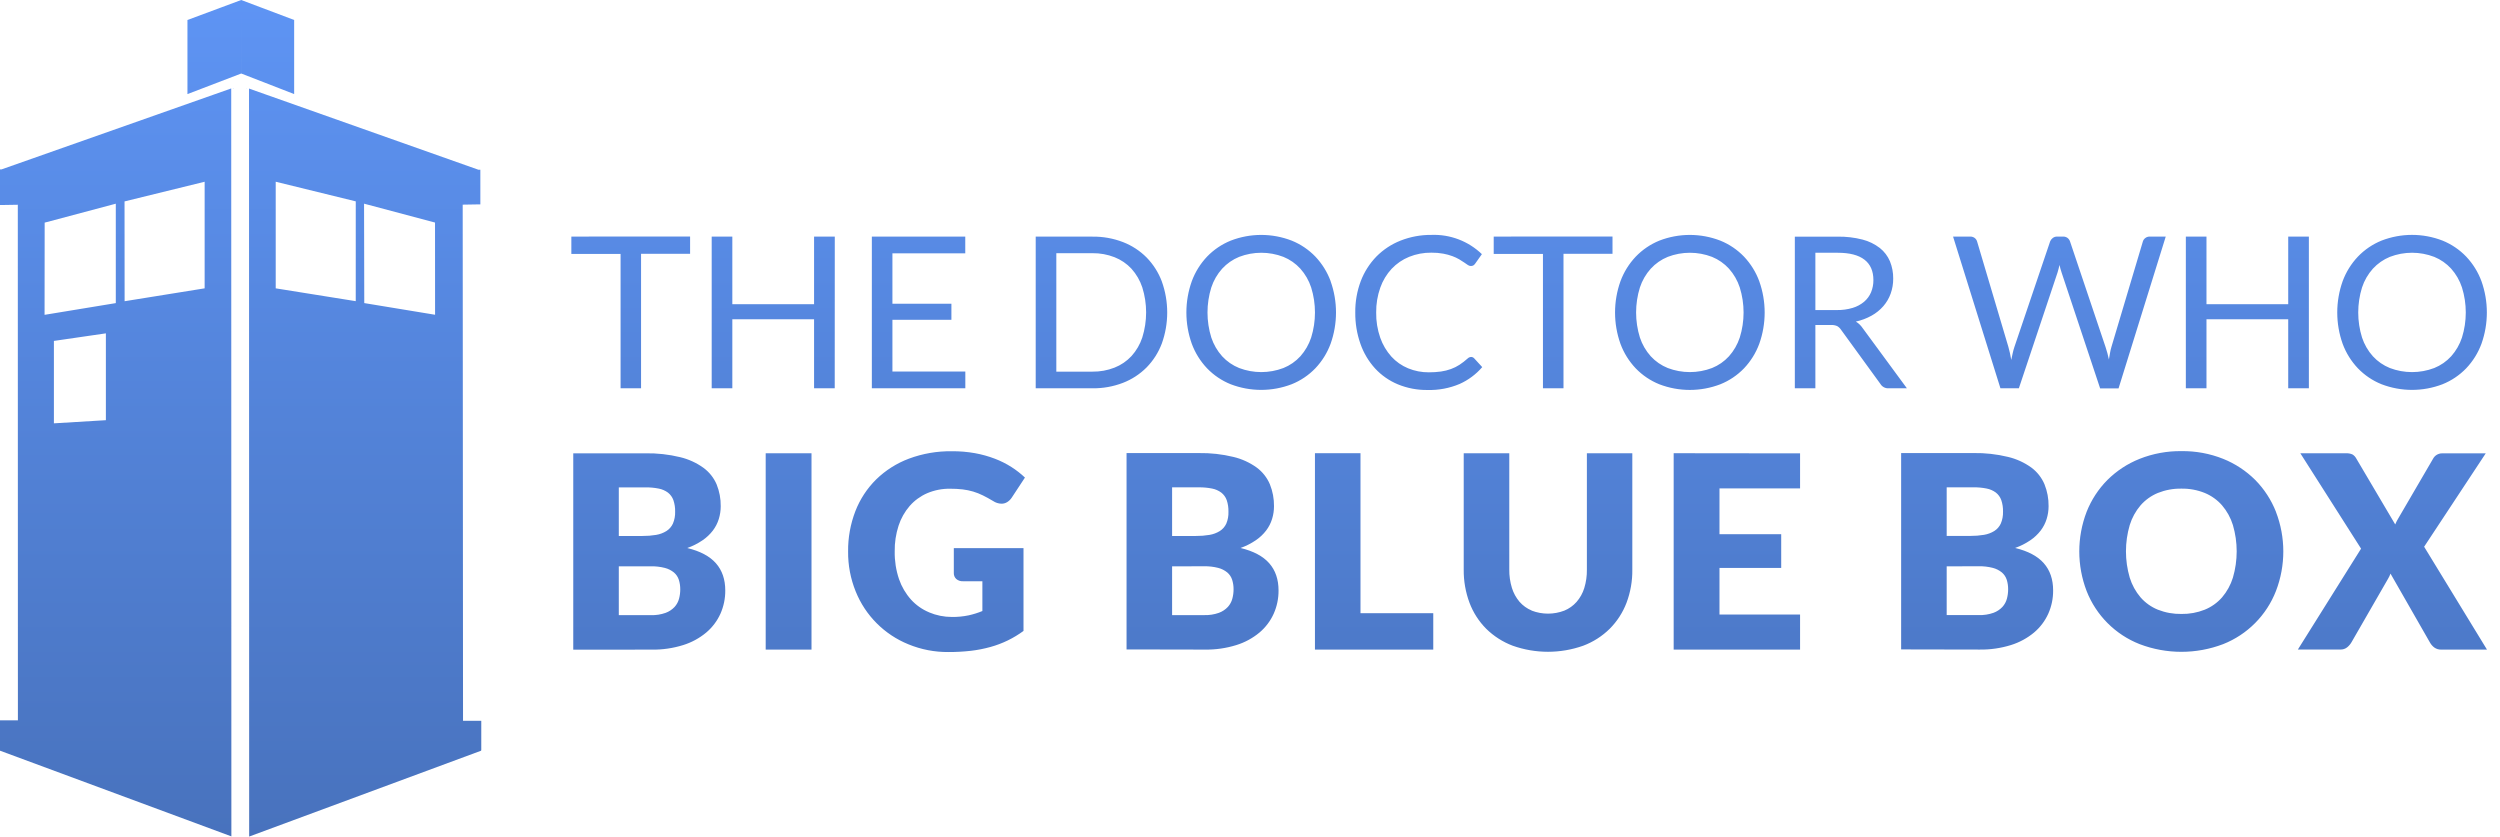
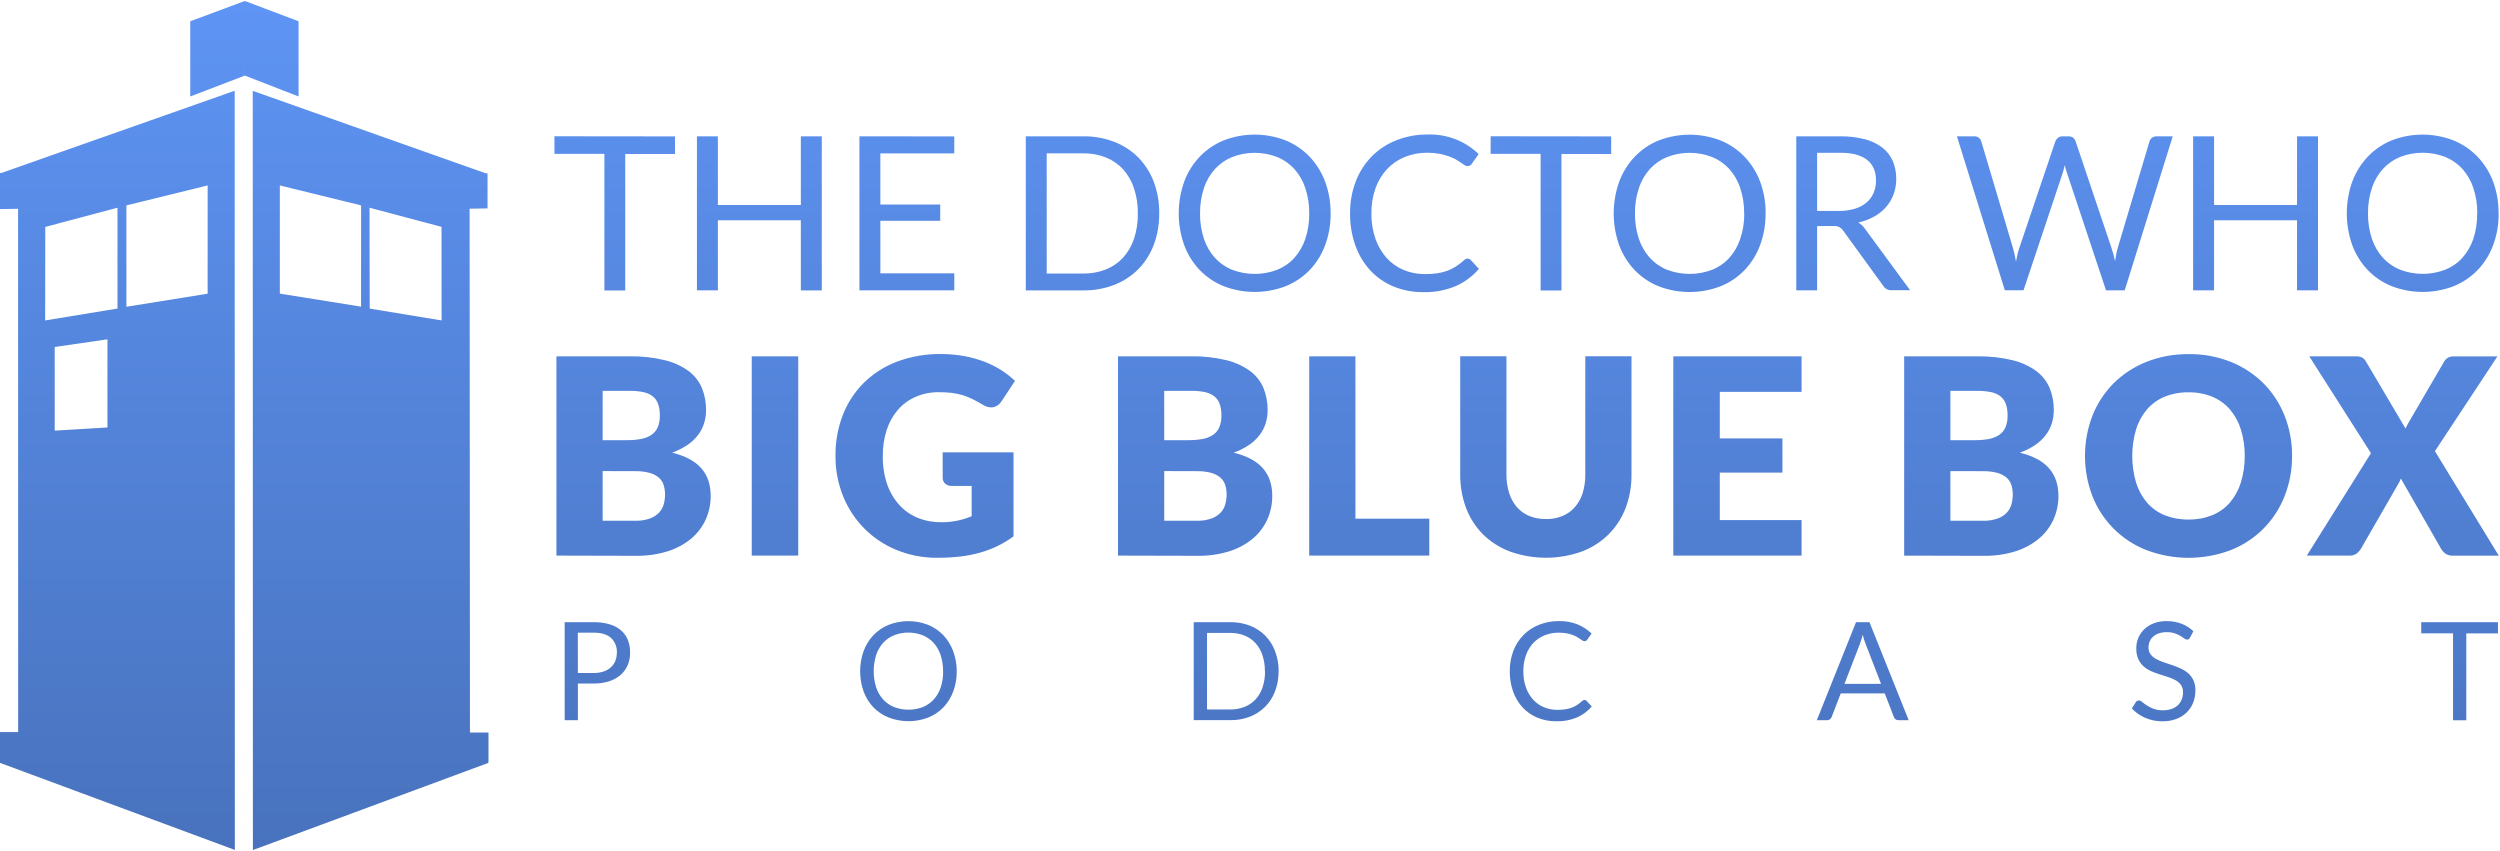
- <svg xmlns="http://www.w3.org/2000/svg" data-name="Layer 1" viewBox="0 0 1298.63 434.55">
+ <svg xmlns="http://www.w3.org/2000/svg" data-name="Layer 1" viewBox="0 0 1279.5 435.05">
  <defs>
-     <linearGradient id="a" x1="645.95" x2="645.95" y2="434.55" gradientUnits="userSpaceOnUse">
+     <linearGradient id="a" x1="639.45" y1=".5" x2="639.45" y2="435.05" gradientUnits="userSpaceOnUse">
      <stop offset="0" stop-color="#5e94f4" />
      <stop offset="1" stop-color="#4872bd" />
    </linearGradient>
  </defs>
-   <path d="M125.31 38.18l-27.94 10.7V10.39L125.3 0m0 38.18l27.5 10.69V10.38L125.3 0m2.56 45.84l.16.06v-.19zm112.49 60.47l.17 268.1H250v15.29l-.19.29-120.38 44.56L129.35 46l119.17 42.17h1v18h-.95zm-55.55-1.71l-41.58-10.2v55.38l41.57 6.66zm41.17 11l-36.86-9.8.11 51.64L226 163.5zM121 46l.33-.12-.33-.13zM.78 88l119.33-42.06.08 388.52L0 389.94v-15.76h9.3l-.05-267.82-8.46.14H0V88zM55 173.16l-27 3.93v42.81l27-1.63zm9.73-16.69l41.57-6.69V94.41l-41.61 10.22zm-41.58 7.07l37-6.09v-51.64l-36.95 9.83zm273.64-40.65v9h25.57v69.81H333v-69.85h25.47v-9zm136.84 0h-10.76V158h-42.46v-35.11h-10.72v78.81h10.72v-35.86h42.46v35.86h10.73zm19.25 0v78.81h48.56V193h-37.87v-26.88h30.64v-8.36h-30.64v-26.18h37.84v-8.69zm150.64 23.32a36.08 36.08 0 0 0-7.92-12.46 35.2 35.2 0 0 0-12.27-8 42.57 42.57 0 0 0-15.84-2.83H538v78.78h29.48a42.57 42.57 0 0 0 15.84-2.83 35.27 35.27 0 0 0 12.27-8 35.77 35.77 0 0 0 7.92-12.43 47.77 47.77 0 0 0 0-32.23zm-10.15 29.09a27 27 0 0 1-5.61 9.66 24 24 0 0 1-8.8 6 30.5 30.5 0 0 1-11.5 2.09h-18.75v-61.53h18.75a30.5 30.5 0 0 1 11.5 2.09 24 24 0 0 1 8.8 6 27.39 27.39 0 0 1 5.61 9.68 43.54 43.54 0 0 1 0 26zm97.84-29.23a37.58 37.58 0 0 0-7.92-12.76A35.54 35.54 0 0 0 671 125a43.81 43.81 0 0 0-31.71 0 35.7 35.7 0 0 0-12.29 8.31 37.58 37.58 0 0 0-7.92 12.76 48.42 48.42 0 0 0 0 32.51 37.26 37.26 0 0 0 7.92 12.73 35.44 35.44 0 0 0 12.26 8.28 44.22 44.22 0 0 0 31.71 0 35.28 35.28 0 0 0 12.29-8.28 37.26 37.26 0 0 0 7.92-12.73 48.42 48.42 0 0 0 0-32.51zm-10.12 29.26a27.66 27.66 0 0 1-5.61 9.74 24 24 0 0 1-8.8 6.1 32.36 32.36 0 0 1-23 0 24.26 24.26 0 0 1-8.83-6.1 27.41 27.41 0 0 1-5.64-9.74 43.8 43.8 0 0 1 0-26 27.33 27.33 0 0 1 5.64-9.76 24.6 24.6 0 0 1 8.83-6.14 32.08 32.08 0 0 1 23 0 24.31 24.31 0 0 1 8.8 6.14 27.57 27.57 0 0 1 5.61 9.76 43.8 43.8 0 0 1 0 26zm81.24 10.92a34.88 34.88 0 0 1-4.16 3.22 21.26 21.26 0 0 1-4.45 2.22 26 26 0 0 1-5.2 1.3 44.52 44.52 0 0 1-6.32.41 27.73 27.73 0 0 1-10.78-2.09 24.31 24.31 0 0 1-8.67-6.08 29.13 29.13 0 0 1-5.77-9.76 38.06 38.06 0 0 1-2.12-13.15A37.37 37.37 0 0 1 717 149.4a28.15 28.15 0 0 1 5.91-9.79 25.93 25.93 0 0 1 9.05-6.19 30 30 0 0 1 11.58-2.17 32.75 32.75 0 0 1 6.21.52 29.32 29.32 0 0 1 4.73 1.29 23.79 23.79 0 0 1 3.52 1.65c1 .59 1.85 1.14 2.59 1.65s1.36.95 1.89 1.3a2.8 2.8 0 0 0 1.52.52 2.42 2.42 0 0 0 1.43-.36 3.82 3.82 0 0 0 .88-.91l3.46-4.89a35.84 35.84 0 0 0-26.18-10 42.67 42.67 0 0 0-16.11 2.98 36.37 36.37 0 0 0-12.48 8.23 37.48 37.48 0 0 0-8.14 12.77 44.78 44.78 0 0 0-2.86 16.32 47.51 47.51 0 0 0 2.7 16.34 37.09 37.09 0 0 0 7.59 12.73 33.78 33.78 0 0 0 11.82 8.25 39.2 39.2 0 0 0 15.46 2.94 40 40 0 0 0 16.63-3.13 33.71 33.71 0 0 0 11.75-8.75l-4.18-4.56a2.21 2.21 0 0 0-1.6-.72 2.8 2.8 0 0 0-1.84.83zm13.58-63.36v9h25.58v69.81h10.67v-69.85h25.46v-9zm137.94 23.18a37.58 37.58 0 0 0-7.92-12.76 35.63 35.63 0 0 0-12.29-8.31 43.81 43.81 0 0 0-31.71 0 35.7 35.7 0 0 0-12.26 8.33 37.58 37.58 0 0 0-7.92 12.76 48.42 48.42 0 0 0 0 32.51 37.26 37.26 0 0 0 7.92 12.73 35.44 35.44 0 0 0 12.26 8.28 44.22 44.22 0 0 0 31.71 0 35.37 35.37 0 0 0 12.29-8.28 37.26 37.26 0 0 0 7.92-12.73 48.42 48.42 0 0 0 0-32.51zm-10.12 29.26a27.66 27.66 0 0 1-5.61 9.74 24 24 0 0 1-8.8 6.1 32.36 32.36 0 0 1-23 0 24.26 24.26 0 0 1-8.83-6.1 27.41 27.41 0 0 1-5.64-9.74 43.8 43.8 0 0 1 0-26 27.33 27.33 0 0 1 5.64-9.76 24.6 24.6 0 0 1 8.83-6.14 32.08 32.08 0 0 1 23 0 24.31 24.31 0 0 1 8.8 6.14 27.57 27.57 0 0 1 5.61 9.76 43.8 43.8 0 0 1 0 26zm47.3-6.52a7.38 7.38 0 0 1 3.3.58 6.12 6.12 0 0 1 2 1.9l20.46 28.16a4.65 4.65 0 0 0 4.29 2.25h9.46l-23-31.29a11.28 11.28 0 0 0-3.52-3.36 29.86 29.86 0 0 0 8.16-3.08 22.71 22.71 0 0 0 6.11-4.92 20.55 20.55 0 0 0 3.82-6.52 22.67 22.67 0 0 0 1.32-7.81 23.16 23.16 0 0 0-1.7-9 17.52 17.52 0 0 0-5.26-6.91 24.75 24.75 0 0 0-9-4.37 48.61 48.61 0 0 0-12.92-1.51h-22.22v78.77H943v-32.89zM943 131.3h11.66q9.18 0 13.83 3.58t4.65 10.61a16.23 16.23 0 0 1-1.21 6.33 13.16 13.16 0 0 1-3.61 4.92 16.54 16.54 0 0 1-5.94 3.19 27.18 27.18 0 0 1-8.22 1.13H943zm96.13 70.4h9.57l20.08-60.11c.18-.55.36-1.16.52-1.84s.34-1.39.52-2.12a34.28 34.28 0 0 0 1.1 4l20 60.11h9.57l24.51-78.85h-8.3a3.64 3.64 0 0 0-2.34.77 3.48 3.48 0 0 0-1.24 1.76l-16.33 54.78a25.36 25.36 0 0 0-.72 3.08c-.18 1.1-.38 2.25-.6 3.46a53.52 53.52 0 0 0-1.76-6.54l-18.43-54.78a3.87 3.87 0 0 0-1.29-1.82 3.69 3.69 0 0 0-2.34-.71h-3.08a3.54 3.54 0 0 0-2.33.8 4 4 0 0 0-1.3 1.73l-18.54 54.78a29.6 29.6 0 0 0-.88 3.16c-.26 1.16-.51 2.36-.77 3.6q-.33-1.86-.69-3.57c-.24-1.14-.5-2.2-.8-3.19L1027 125.42a3.55 3.55 0 0 0-1.26-1.82 3.82 3.82 0 0 0-2.37-.71h-8.85zm160.22-78.81h-10.73V158h-42.46v-35.11h-10.72v78.81h10.72v-35.86h42.46v35.86h10.73zm89.65 23.18a37.58 37.58 0 0 0-7.92-12.76 35.63 35.63 0 0 0-12.29-8.33 43.81 43.81 0 0 0-31.71 0 35.64 35.64 0 0 0-12.27 8.33 37.58 37.58 0 0 0-7.92 12.76 48.58 48.58 0 0 0 0 32.51 37.26 37.26 0 0 0 7.92 12.73 35.38 35.38 0 0 0 12.27 8.28 44.22 44.22 0 0 0 31.71 0 35.37 35.37 0 0 0 12.29-8.28 37.26 37.26 0 0 0 7.92-12.73 48.58 48.58 0 0 0 0-32.51zm-10.12 29.26a27.66 27.66 0 0 1-5.61 9.74 24 24 0 0 1-8.8 6.1 32.39 32.39 0 0 1-23.05 0 24.3 24.3 0 0 1-8.82-6.1 27.41 27.41 0 0 1-5.64-9.74 43.8 43.8 0 0 1 0-26 27.33 27.33 0 0 1 5.64-9.76 24.65 24.65 0 0 1 8.82-6.14 32.1 32.1 0 0 1 23.05 0 24.31 24.31 0 0 1 8.8 6.14 27.57 27.57 0 0 1 5.61 9.76 43.8 43.8 0 0 1 0 26zM338.52 337.45a52 52 0 0 0 16.31-2.35 34.85 34.85 0 0 0 12-6.51 27.62 27.62 0 0 0 7.39-9.76 29.15 29.15 0 0 0 2.52-12.11q0-8.61-4.83-14.11T357 284.67a34.55 34.55 0 0 0 7.91-4 23 23 0 0 0 5.39-5.07 19.39 19.39 0 0 0 3.08-6 22.41 22.41 0 0 0 1-6.61 29.22 29.22 0 0 0-2.14-11.41 20.87 20.87 0 0 0-6.84-8.58 34.33 34.33 0 0 0-12.11-5.53 71.19 71.19 0 0 0-18-2h-37.51v102zm-17.08-84.28h13.86a32.83 32.83 0 0 1 6.89.63 11.76 11.76 0 0 1 4.8 2.1 8.68 8.68 0 0 1 2.8 3.88 17.27 17.27 0 0 1 .91 6.06 14.44 14.44 0 0 1-1.16 6.16 9 9 0 0 1-3.36 3.85 14.67 14.67 0 0 1-5.35 2 41 41 0 0 1-7.07.56h-12.32zm16.52 41a27.52 27.52 0 0 1 7.42.84 12.24 12.24 0 0 1 4.72 2.38 8.37 8.37 0 0 1 2.52 3.78 16.09 16.09 0 0 1 .74 5 18.84 18.84 0 0 1-.63 4.83 10.31 10.31 0 0 1-2.31 4.27 12 12 0 0 1-4.66 3.08 20.91 20.91 0 0 1-7.66 1.19h-16.66v-25.35zm83.58-58.73h-23.8v102h23.8zm61.07 82.63a26.34 26.34 0 0 1-9.38-6.61 31.09 31.09 0 0 1-6.23-10.62 42.77 42.77 0 0 1-2.24-14.42 41.19 41.19 0 0 1 2-13.34 29.72 29.72 0 0 1 5.77-10.25 25.74 25.74 0 0 1 9.07-6.62 29.39 29.39 0 0 1 12-2.34 54.36 54.36 0 0 1 6.44.35 33.4 33.4 0 0 1 5.46 1.12 32.49 32.49 0 0 1 5.07 2q2.49 1.23 5.29 2.91a8.22 8.22 0 0 0 4.34 1.4 5.56 5.56 0 0 0 3-.84 7.71 7.71 0 0 0 2.35-2.31l6.86-10.43a47.07 47.07 0 0 0-7-5.46 47.57 47.57 0 0 0-8.65-4.34 58.34 58.34 0 0 0-10.32-2.87 65 65 0 0 0-12-1 61.42 61.42 0 0 0-22.3 3.85 49 49 0 0 0-17 10.78 47.19 47.19 0 0 0-10.81 16.48 56.52 56.52 0 0 0-3.78 21 53.82 53.82 0 0 0 3.95 20.75 49.59 49.59 0 0 0 27.41 27.44 53.38 53.38 0 0 0 20.72 4 101.13 101.13 0 0 0 11.65-.63 66.82 66.82 0 0 0 10.22-2 52.48 52.48 0 0 0 9-3.4 53.18 53.18 0 0 0 8.16-4.93v-43h-36.2v13a4 4 0 0 0 1.26 3 4.9 4.9 0 0 0 3.5 1.19h10.08v15.47a42.8 42.8 0 0 1-7.14 2.24 40.3 40.3 0 0 1-8.68.84 30.33 30.33 0 0 1-11.87-2.39zm143.32 19.36a52 52 0 0 0 16.31-2.35 34.9 34.9 0 0 0 12-6.51 27.59 27.59 0 0 0 7.38-9.76 29.15 29.15 0 0 0 2.52-12.11q0-8.61-4.83-14.11t-14.91-7.94a34.55 34.55 0 0 0 7.91-4 22.85 22.85 0 0 0 5.39-5.07 19.17 19.17 0 0 0 3.08-6 22.09 22.09 0 0 0 1-6.61 29.4 29.4 0 0 0-2.14-11.41 21 21 0 0 0-6.83-8.68 34.28 34.28 0 0 0-12.1-5.53 71.27 71.27 0 0 0-18-2h-37.52v102zm-17.08-84.28h13.86a32.93 32.93 0 0 1 6.9.63 11.77 11.77 0 0 1 4.79 2.1 8.7 8.7 0 0 1 2.81 3.88 17.5 17.5 0 0 1 .91 6.06A14.44 14.44 0 0 1 637 272a9 9 0 0 1-3.36 3.85 14.73 14.73 0 0 1-5.36 2 40.87 40.87 0 0 1-7.07.56h-12.36zm16.53 41a27.49 27.49 0 0 1 7.41.84 12.29 12.29 0 0 1 4.73 2.38 8.37 8.37 0 0 1 2.52 3.78 16.09 16.09 0 0 1 .74 5 18.85 18.85 0 0 1-.64 4.83 10.2 10.2 0 0 1-2.31 4.27 12.08 12.08 0 0 1-4.65 3.08 21 21 0 0 1-7.67 1.19h-16.66v-25.33zm81.33-58.73h-23.66v102h61.46v-18.9h-37.8zm88.94 81.72a17 17 0 0 1-6.34-4.55 20.33 20.33 0 0 1-3.95-7.21 31.29 31.29 0 0 1-1.36-9.58v-60.34h-23.67v60.41a47.84 47.84 0 0 0 3 17.22A38.24 38.24 0 0 0 772 326.6a39.36 39.36 0 0 0 13.79 8.82 54.76 54.76 0 0 0 36.61 0 39.27 39.27 0 0 0 13.79-8.82 38.61 38.61 0 0 0 8.72-13.51 47.2 47.2 0 0 0 3-17.22v-60.41h-23.6v60.41a31.3 31.3 0 0 1-1.36 9.62 19.88 19.88 0 0 1-4 7.18 17.17 17.17 0 0 1-6.33 4.51 23.68 23.68 0 0 1-17 0zm73.74-81.72v102h65.66v-18.2h-41.86V295h32.06v-17.5h-32.06v-23.8h41.86v-18.2zm158.9 102a52 52 0 0 0 16.31-2.35 35 35 0 0 0 12-6.51 27.71 27.71 0 0 0 7.38-9.76 29.15 29.15 0 0 0 2.52-12.11q0-8.61-4.83-14.11t-14.91-7.94a34.55 34.55 0 0 0 7.91-4 23 23 0 0 0 5.39-5.07 19.39 19.39 0 0 0 3.08-6 22.41 22.41 0 0 0 1-6.61 29.4 29.4 0 0 0-2.13-11.41 21 21 0 0 0-6.83-8.68 34.33 34.33 0 0 0-12.11-5.53 71.19 71.19 0 0 0-18-2h-37.52v102zm-17.08-84.28h13.86a33 33 0 0 1 6.9.63 11.77 11.77 0 0 1 4.79 2.1 8.68 8.68 0 0 1 2.8 3.88 17.27 17.27 0 0 1 .91 6.06 14.6 14.6 0 0 1-1.15 6.16 9.06 9.06 0 0 1-3.36 3.85 14.73 14.73 0 0 1-5.36 2 41 41 0 0 1-7.07.56h-12.32zm16.52 41a27.52 27.52 0 0 1 7.42.84 12.29 12.29 0 0 1 4.73 2.38 8.37 8.37 0 0 1 2.52 3.78 16.1 16.1 0 0 1 .73 5 18.84 18.84 0 0 1-.63 4.83 10.31 10.31 0 0 1-2.31 4.27 12.08 12.08 0 0 1-4.65 3.08 21 21 0 0 1-7.67 1.19h-16.66v-25.32zm154.52-28.28a49.16 49.16 0 0 0-10.74-16.52 50.05 50.05 0 0 0-16.7-11 56.39 56.39 0 0 0-21.66-4 57 57 0 0 0-21.7 4 49.91 49.91 0 0 0-16.77 11 49.1 49.1 0 0 0-10.78 16.52 57.49 57.49 0 0 0 0 41.16 48.71 48.71 0 0 0 27.55 27.58 60.9 60.9 0 0 0 43.36 0 48.64 48.64 0 0 0 27.44-27.6 57.16 57.16 0 0 0 0-41.09zm-22.36 34.19a28.89 28.89 0 0 1-5.64 10.26 24 24 0 0 1-9 6.4 31.43 31.43 0 0 1-12.11 2.21 31.89 31.89 0 0 1-12.22-2.21 23.89 23.89 0 0 1-9-6.4 28.87 28.87 0 0 1-5.63-10.26 48.51 48.51 0 0 1 0-27.3 28.91 28.91 0 0 1 5.63-10.25 24.2 24.2 0 0 1 9-6.44 31.51 31.51 0 0 1 12.22-2.24 31.05 31.05 0 0 1 12.11 2.24 24.3 24.3 0 0 1 9 6.44 28.93 28.93 0 0 1 5.64 10.25 48.51 48.51 0 0 1 0 27.3zm33.74 37.35h22.12a5.33 5.33 0 0 0 3.5-1.16 9.56 9.56 0 0 0 2.24-2.62l19-33a15 15 0 0 0 1.26-2.66l20.44 35.7a8.48 8.48 0 0 0 2.27 2.66 5.91 5.91 0 0 0 3.75 1.12h23.66L1259.22 284l32-48.51h-22.68a5.32 5.32 0 0 0-4.76 2.94L1246 268.92c-.38.61-.72 1.19-1 1.75a14.63 14.63 0 0 0-.8 1.75l-20.3-34.37a5.32 5.32 0 0 0-1.93-2 7.43 7.43 0 0 0-3.39-.59h-23.66l31.54 49.54z" fill="url(#a)" />
+   <path d="M125.31 38.68l-27.94 10.7V10.89L125.3.5m0 38.18l27.5 10.69V10.88L125.3.5m2.56 45.84l.16.06v-.19zm112.49 60.47l.17 268.1H250v15.29l-.19.29-120.38 44.56-.08-388.55 119.17 42.17h1v18h-.95zm-55.55-1.71l-41.58-10.2v55.38l41.57 6.66zm41.17 11l-36.86-9.8.11 51.64L226 164zM121 46.46l.33-.12-.33-.13zM.78 88.51l119.33-42.07.08 388.56L0 390.44v-15.76h9.3l-.05-267.82-8.46.14H0V88.52zM55 173.66l-27 3.93v42.81l27-1.63zM64.7 157l41.57-6.69v-55.4l-41.58 10.22zm-41.58 7l37-6.09v-51.6l-36.95 9.83zm272.64 185.83v18.76H289v-50.16h14.8a27.66 27.66 0 0 1 8.28 1.11 15.92 15.92 0 0 1 5.83 3.13 12.52 12.52 0 0 1 3.44 4.9 17.2 17.2 0 0 1 1.14 6.4 16.45 16.45 0 0 1-1.22 6.41 13.84 13.84 0 0 1-3.59 5 16.71 16.71 0 0 1-5.86 3.28 25.31 25.31 0 0 1-8 1.17zm0-5.39h8.05a15.73 15.73 0 0 0 5.13-.77 10.57 10.57 0 0 0 3.73-2.15 9 9 0 0 0 2.27-3.31 11.38 11.38 0 0 0 .77-4.24 9.61 9.61 0 0 0-3-7.49q-3-2.69-8.94-2.69h-8.05zm193.9-.91a28.93 28.93 0 0 1-1.78 10.34 23.63 23.63 0 0 1-5 8.1 22.45 22.45 0 0 1-7.83 5.27 28.13 28.13 0 0 1-20.17 0A22.46 22.46 0 0 1 447 362a23.63 23.63 0 0 1-5-8.1 30.92 30.92 0 0 1 0-20.68 23.81 23.81 0 0 1 5-8.12 22.56 22.56 0 0 1 7.81-5.31 27.85 27.85 0 0 1 20.17 0 22.54 22.54 0 0 1 7.83 5.31 23.81 23.81 0 0 1 5 8.12 28.89 28.89 0 0 1 1.85 10.31zm-7 0a25.52 25.52 0 0 0-1.26-8.3 17.52 17.52 0 0 0-3.57-6.21 15.53 15.53 0 0 0-5.6-3.9 20.32 20.32 0 0 0-14.67 0A15.78 15.78 0 0 0 452 329a17.39 17.39 0 0 0-3.58 6.21 27.9 27.9 0 0 0 0 16.58A17.38 17.38 0 0 0 452 358a15.63 15.63 0 0 0 5.62 3.89 20.75 20.75 0 0 0 14.67 0 15.39 15.39 0 0 0 5.6-3.89 17.52 17.52 0 0 0 3.57-6.19 25.35 25.35 0 0 0 1.24-8.28zm171.71 0a28.2 28.2 0 0 1-1.79 10.25 22.19 22.19 0 0 1-12.84 13 27.23 27.23 0 0 1-10.08 1.8h-18.72v-50.15h18.76a27 27 0 0 1 10.08 1.81 22.27 22.27 0 0 1 7.8 5.11 22.85 22.85 0 0 1 5 7.92 28.26 28.26 0 0 1 1.83 10.26zm-7 0a25.19 25.19 0 0 0-1.26-8.26 17.38 17.38 0 0 0-3.57-6.16 15.29 15.29 0 0 0-5.6-3.85 19.26 19.26 0 0 0-7.31-1.33h-11.87v39.16h11.94a19.26 19.26 0 0 0 7.31-1.33 15.25 15.25 0 0 0 5.6-3.83 17.2 17.2 0 0 0 3.57-6.14 25.19 25.19 0 0 0 1.26-8.26zM811 358.23a1.4 1.4 0 0 1 1 .45l2.66 2.91a21.39 21.39 0 0 1-7.47 5.56 25.49 25.49 0 0 1-10.59 2 25.09 25.09 0 0 1-9.84-1.87 21.61 21.61 0 0 1-7.52-5.25 23.74 23.74 0 0 1-4.83-8.11 30.32 30.32 0 0 1-1.71-10.39 28.58 28.58 0 0 1 1.83-10.4 23.86 23.86 0 0 1 5.17-8.12 23.1 23.1 0 0 1 8-5.26 27 27 0 0 1 10.23-1.88 24.2 24.2 0 0 1 9.54 1.72 24 24 0 0 1 7.12 4.65l-2.2 3.12a2.58 2.58 0 0 1-.56.58 1.55 1.55 0 0 1-.91.22 1.79 1.79 0 0 1-1-.33c-.34-.22-.74-.49-1.21-.82s-1-.68-1.65-1.05a14.75 14.75 0 0 0-2.24-1 17.76 17.76 0 0 0-3-.82 20.19 20.19 0 0 0-4-.34 19 19 0 0 0-7.37 1.39 16.36 16.36 0 0 0-5.75 3.93 17.87 17.87 0 0 0-3.7 6.18 23.76 23.76 0 0 0-1.35 8.23 24.11 24.11 0 0 0 1.35 8.36 18.55 18.55 0 0 0 3.68 6.22 15.42 15.42 0 0 0 5.51 3.86 17.55 17.55 0 0 0 6.81 1.33 27.14 27.14 0 0 0 4-.26 16.19 16.19 0 0 0 3.31-.82 14 14 0 0 0 2.84-1.42 22 22 0 0 0 2.64-2.05 1.77 1.77 0 0 1 1.21-.52zm165.86 10.36h-5.25a2.21 2.21 0 0 1-1.47-.46 2.8 2.8 0 0 1-.84-1.15l-4.69-12.11H942.1L937.42 367a2.88 2.88 0 0 1-.84 1.12 2.24 2.24 0 0 1-1.48.49h-5.25l20.06-50.16h6.89zM944 350h18.72l-7.88-20.41a38.68 38.68 0 0 1-1.5-4.72q-.39 1.44-.75 2.64c-.25.81-.49 1.51-.72 2.12zm176.88-23.7a2.7 2.7 0 0 1-.66.79 1.45 1.45 0 0 1-.91.26 2.36 2.36 0 0 1-1.38-.59 20 20 0 0 0-2-1.31 16.13 16.13 0 0 0-2.9-1.32 12.77 12.77 0 0 0-4.12-.59 12.13 12.13 0 0 0-4 .61 8.52 8.52 0 0 0-2.92 1.66 6.82 6.82 0 0 0-1.77 2.47 7.8 7.8 0 0 0-.6 3.06 5.67 5.67 0 0 0 1 3.49 8.91 8.91 0 0 0 2.73 2.36 21.05 21.05 0 0 0 3.85 1.7l4.41 1.48c1.5.52 3 1.09 4.41 1.74a15.7 15.7 0 0 1 3.85 2.43 11.15 11.15 0 0 1 2.73 3.6 12.16 12.16 0 0 1 1 5.25 16.83 16.83 0 0 1-1.12 6.18 14.26 14.26 0 0 1-3.27 5 15.17 15.17 0 0 1-5.29 3.36 19.36 19.36 0 0 1-7.12 1.23 21.72 21.72 0 0 1-8.87-1.77 20.74 20.74 0 0 1-6.85-4.78l2-3.22a2.63 2.63 0 0 1 .69-.64 1.53 1.53 0 0 1 .89-.27 2.82 2.82 0 0 1 1.68.79 27.66 27.66 0 0 0 2.36 1.73 18.55 18.55 0 0 0 3.43 1.74 13.65 13.65 0 0 0 4.92.78 13 13 0 0 0 4.3-.66 9.24 9.24 0 0 0 3.21-1.87 8.27 8.27 0 0 0 2-2.89 9.6 9.6 0 0 0 .7-3.75 6.32 6.32 0 0 0-1-3.72 8.69 8.69 0 0 0-2.72-2.44 19.29 19.29 0 0 0-3.83-1.66l-4.41-1.4a45.85 45.85 0 0 1-4.41-1.66 14.48 14.48 0 0 1-3.83-2.45 11.28 11.28 0 0 1-2.71-3.76 13.41 13.41 0 0 1-1-5.59 13.43 13.43 0 0 1 4-9.55 14.55 14.55 0 0 1 4.85-3.08 17.71 17.71 0 0 1 6.63-1.16 21.35 21.35 0 0 1 7.66 1.33 17.75 17.75 0 0 1 6.06 3.85zm157.58-7.84v5.71h-16.21v44.45h-6.79v-44.48h-16.27v-5.71zm-993.68-34.1v-102h37.52a71.65 71.65 0 0 1 18 2 34.33 34.33 0 0 1 12.11 5.53 20.93 20.93 0 0 1 6.82 8.68 29.22 29.22 0 0 1 2.14 11.41 22.52 22.52 0 0 1-1 6.62 19.34 19.34 0 0 1-3.08 6 23.08 23.08 0 0 1-5.39 5.08 35 35 0 0 1-7.91 4q10.08 2.46 14.91 7.95t4.83 14.1a29.15 29.15 0 0 1-2.52 12.11 27.66 27.66 0 0 1-7.39 9.77 35.18 35.18 0 0 1-12 6.51 52.33 52.33 0 0 1-16.31 2.34zm23.66-59.08h12.32a40 40 0 0 0 7.07-.56 14.49 14.49 0 0 0 5.35-2 8.94 8.94 0 0 0 3.36-3.85 14.4 14.4 0 0 0 1.16-6.16 17.25 17.25 0 0 0-.91-6.05 8.71 8.71 0 0 0-2.8-3.89 11.76 11.76 0 0 0-4.8-2.1 32.83 32.83 0 0 0-6.89-.63h-13.86zm0 15.82v25.41h16.66a20.7 20.7 0 0 0 7.66-1.19 12 12 0 0 0 4.66-3.08 10.31 10.31 0 0 0 2.31-4.27 18.72 18.72 0 0 0 .63-4.83 16.18 16.18 0 0 0-.74-5 8.37 8.37 0 0 0-2.52-3.78 12.38 12.38 0 0 0-4.72-2.38 27.52 27.52 0 0 0-7.42-.84zm100.1 43.26h-23.8v-102h23.8zm72.94-17.08a40.3 40.3 0 0 0 8.68-.84 41.89 41.89 0 0 0 7.14-2.24v-15.5h-10.08a4.85 4.85 0 0 1-3.5-1.19 4 4 0 0 1-1.26-3v-13h36.26v43a53.25 53.25 0 0 1-8.16 4.94 52.46 52.46 0 0 1-9 3.39 66.82 66.82 0 0 1-10.22 2 101.13 101.13 0 0 1-11.65.63 53.56 53.56 0 0 1-20.72-3.95 49.59 49.59 0 0 1-27.41-27.44 53.87 53.87 0 0 1-3.95-20.76 56.5 56.5 0 0 1 3.78-21 47.23 47.23 0 0 1 10.81-16.49 49.11 49.11 0 0 1 17-10.78 61.63 61.63 0 0 1 22.3-3.85 65 65 0 0 1 12 1.05 59.21 59.21 0 0 1 10.32 2.87 48.22 48.22 0 0 1 8.65 4.34 47.07 47.07 0 0 1 7 5.46l-6.86 10.43a7.71 7.71 0 0 1-2.35 2.31 5.56 5.56 0 0 1-3 .84 8.13 8.13 0 0 1-4.34-1.4q-2.81-1.68-5.29-2.9a32.55 32.55 0 0 0-5.07-2 34.49 34.49 0 0 0-5.46-1.12 54.36 54.36 0 0 0-6.44-.35 29.22 29.22 0 0 0-12 2.35 25.71 25.71 0 0 0-9.07 6.61 29.86 29.86 0 0 0-5.76 10.31 41.12 41.12 0 0 0-2 13.33 42.73 42.73 0 0 0 2.17 14.39 31 31 0 0 0 6.19 10.64 26.36 26.36 0 0 0 9.38 6.62 30.51 30.51 0 0 0 11.91 2.27zm90.71 17.08v-102h37.52a71.73 71.73 0 0 1 18 2 34.28 34.28 0 0 1 12.1 5.53 21 21 0 0 1 6.83 8.68 29.4 29.4 0 0 1 2.14 11.41 22.21 22.21 0 0 1-1 6.62 19.12 19.12 0 0 1-3.08 6 22.88 22.88 0 0 1-5.39 5.08 35 35 0 0 1-7.91 4q10.08 2.46 14.91 7.95t4.83 14.1a29.15 29.15 0 0 1-2.52 12.11 27.63 27.63 0 0 1-7.38 9.77 35.23 35.23 0 0 1-12 6.51 52.28 52.28 0 0 1-16.31 2.34zm23.66-59.08h12.32a39.9 39.9 0 0 0 7.07-.56 14.55 14.55 0 0 0 5.36-2 8.94 8.94 0 0 0 3.36-3.85 14.4 14.4 0 0 0 1.16-6.16 17.48 17.48 0 0 0-.91-6.05 8.73 8.73 0 0 0-2.81-3.89 11.77 11.77 0 0 0-4.79-2.1 32.93 32.93 0 0 0-6.9-.63h-13.86zm0 15.82v25.41h16.66a20.76 20.76 0 0 0 7.67-1.19 12.08 12.08 0 0 0 4.65-3.08 10.2 10.2 0 0 0 2.31-4.27 18.73 18.73 0 0 0 .64-4.83 16.18 16.18 0 0 0-.74-5 8.37 8.37 0 0 0-2.52-3.78 12.43 12.43 0 0 0-4.73-2.38 27.49 27.49 0 0 0-7.41-.84zm97.86 24.36h37.8v18.9h-61.46v-102h23.66zm97.44.21a21.77 21.77 0 0 0 8.51-1.57 17.2 17.2 0 0 0 6.33-4.52 19.92 19.92 0 0 0 4-7.17 31.37 31.37 0 0 0 1.36-9.63v-60.44H835v60.41a47.13 47.13 0 0 1-3 17.22 38.61 38.61 0 0 1-8.72 13.51 39.27 39.27 0 0 1-13.79 8.82 54.76 54.76 0 0 1-36.61 0 39.36 39.36 0 0 1-13.88-8.82 38.24 38.24 0 0 1-8.66-13.48 47.76 47.76 0 0 1-3-17.22v-60.44H771v60.34a31.36 31.36 0 0 0 1.37 9.63 20.5 20.5 0 0 0 3.95 7.21 17.08 17.08 0 0 0 6.34 4.55 21.72 21.72 0 0 0 8.49 1.57zm130.9-83.3v18.2h-41.86v23.8h32.06v17.5h-32.06v24.29h41.86v18.2h-65.66v-102zm52.5 102v-102h37.52a71.65 71.65 0 0 1 18 2 34.33 34.33 0 0 1 12.11 5.53 21 21 0 0 1 6.83 8.68 29.4 29.4 0 0 1 2.13 11.41 22.52 22.52 0 0 1-1 6.62 19.34 19.34 0 0 1-3.08 6 23.08 23.08 0 0 1-5.39 5.08 35 35 0 0 1-7.91 4q10.08 2.46 14.91 7.95t4.83 14.1a29.15 29.15 0 0 1-2.52 12.11 27.74 27.74 0 0 1-7.38 9.77 35.33 35.33 0 0 1-12 6.51 52.33 52.33 0 0 1-16.31 2.34zm23.66-59.08h12.32a40 40 0 0 0 7.07-.56 14.55 14.55 0 0 0 5.36-2 9 9 0 0 0 3.36-3.85 14.57 14.57 0 0 0 1.15-6.16 17.25 17.25 0 0 0-.91-6.05 8.71 8.71 0 0 0-2.8-3.89 11.77 11.77 0 0 0-4.79-2.1 33 33 0 0 0-6.9-.63h-13.86zm0 15.82v25.41h16.66a20.79 20.79 0 0 0 7.67-1.19 12.08 12.08 0 0 0 4.65-3.08 10.31 10.31 0 0 0 2.31-4.27 18.72 18.72 0 0 0 .63-4.83 16.18 16.18 0 0 0-.73-5 8.37 8.37 0 0 0-2.52-3.78 12.43 12.43 0 0 0-4.73-2.38 27.52 27.52 0 0 0-7.42-.84zm174.86-7.77a54.64 54.64 0 0 1-3.82 20.58 48.56 48.56 0 0 1-27.44 27.58 60.9 60.9 0 0 1-43.36 0 48.63 48.63 0 0 1-27.55-27.58 57.49 57.49 0 0 1 0-41.16 49.2 49.2 0 0 1 10.78-16.52 50.06 50.06 0 0 1 16.77-11 57 57 0 0 1 21.7-4 56.2 56.2 0 0 1 21.66 4 50 50 0 0 1 16.7 11 49.25 49.25 0 0 1 10.74 16.52 54.53 54.53 0 0 1 3.82 20.54zm-24.22 0a44.23 44.23 0 0 0-2-13.61 28.89 28.89 0 0 0-5.64-10.26 24.41 24.41 0 0 0-9-6.44 31.05 31.05 0 0 0-12.11-2.24 31.51 31.51 0 0 0-12.22 2.24 24.32 24.32 0 0 0-9 6.44 28.87 28.87 0 0 0-5.63 10.26 48.51 48.51 0 0 0 0 27.3 28.91 28.91 0 0 0 5.63 10.25 23.91 23.91 0 0 0 9 6.41 31.89 31.89 0 0 0 12.22 2.2 31.43 31.43 0 0 0 12.11-2.2 24 24 0 0 0 9-6.41 28.93 28.93 0 0 0 5.64-10.25 44.58 44.58 0 0 0 2-13.73zm64.61-1.4l-31.57-49.56h23.66a7.28 7.28 0 0 1 3.39.6 5.21 5.21 0 0 1 1.93 2l20.3 34.37a15.39 15.39 0 0 1 .8-1.75c.3-.56.64-1.14 1-1.75l17.78-30.52a5.32 5.32 0 0 1 4.76-2.94h22.68l-32 48.51 32.69 53.48h-23.66a5.91 5.91 0 0 1-3.75-1.12 8.37 8.37 0 0 1-2.27-2.66l-20.44-35.7a14.69 14.69 0 0 1-1.26 2.66l-19 33a9.6 9.6 0 0 1-2.24 2.63 5.33 5.33 0 0 1-3.5 1.15h-22.12zm-868-162.13v9H320v69.85h-10.67V78.74h-25.57v-9zm75.13 78.82h-10.72v-35.9h-42.46v35.86h-10.72V69.77h10.72v35.15h42.46V69.77h10.73zm67.81-78.82v8.69h-37.83v26.18h30.64V113h-30.64v26.9h37.84v8.69h-48.56V69.77zm104.88 39.44a44.37 44.37 0 0 1-2.8 16.11 35.68 35.68 0 0 1-7.92 12.43 35.29 35.29 0 0 1-12.27 8 42.57 42.57 0 0 1-15.84 2.83H525V69.77h29.48a42.58 42.58 0 0 1 15.84 2.84 35.06 35.06 0 0 1 12.27 8 36 36 0 0 1 7.92 12.45 44.42 44.42 0 0 1 2.78 16.15zm-10.94 0a39.54 39.54 0 0 0-2-13 27.39 27.39 0 0 0-5.61-9.68 23.86 23.86 0 0 0-8.8-6 30.5 30.5 0 0 0-11.5-2.09h-18.72V140h18.75a30.31 30.31 0 0 0 11.5-2.09 24 24 0 0 0 8.8-6 27.07 27.07 0 0 0 5.61-9.65 39.54 39.54 0 0 0 1.98-13.05zm98.67 0a45.49 45.49 0 0 1-2.81 16.25 37.16 37.16 0 0 1-7.92 12.73 35.28 35.28 0 0 1-12.28 8.24 44.22 44.22 0 0 1-31.71 0 35.44 35.44 0 0 1-12.29-8.28 37.16 37.16 0 0 1-7.92-12.73 48.39 48.39 0 0 1 0-32.5A37.48 37.48 0 0 1 614 80.2a35.58 35.58 0 0 1 12.26-8.34 43.81 43.81 0 0 1 31.71 0 35.42 35.42 0 0 1 12.29 8.34 37.48 37.48 0 0 1 7.95 12.8 45.49 45.49 0 0 1 2.79 16.21zm-10.95 0a40.09 40.09 0 0 0-2-13 27.57 27.57 0 0 0-5.61-9.76 24.29 24.29 0 0 0-8.8-6.13 31.94 31.94 0 0 0-23 0 24.57 24.57 0 0 0-8.83 6.13 27.33 27.33 0 0 0-5.64 9.76 40.09 40.09 0 0 0-2 13 39.81 39.81 0 0 0 2 13 27.37 27.37 0 0 0 5.64 9.73 24.28 24.28 0 0 0 8.83 6.11 32.5 32.5 0 0 0 23 0 24 24 0 0 0 8.8-6.11 27.61 27.61 0 0 0 5.61-9.73 39.81 39.81 0 0 0 2.01-13.04zm81.07 23.1a2.24 2.24 0 0 1 1.6.71l4.18 4.57a33.69 33.69 0 0 1-11.75 8.74 40 40 0 0 1-16.63 3.14 39.2 39.2 0 0 1-15.46-2.94 33.78 33.78 0 0 1-11.82-8.25 37.13 37.13 0 0 1-7.59-12.74 47.45 47.45 0 0 1-2.7-16.33 44.84 44.84 0 0 1 2.89-16.34 37.48 37.48 0 0 1 8.15-12.8 36.49 36.49 0 0 1 12.51-8.27 42.67 42.67 0 0 1 16.09-3 35.95 35.95 0 0 1 26.18 10l-3.46 4.9a3.82 3.82 0 0 1-.88.91 2.42 2.42 0 0 1-1.43.35 2.8 2.8 0 0 1-1.52-.52q-.8-.53-1.89-1.29c-.74-.51-1.6-1.06-2.59-1.65a21.92 21.92 0 0 0-3.55-1.54 29.32 29.32 0 0 0-4.73-1.29 32.69 32.69 0 0 0-6.21-.53 30 30 0 0 0-11.58 2.18 26 26 0 0 0-9.05 6.18 28.15 28.15 0 0 0-5.89 9.74 37.39 37.39 0 0 0-2.12 12.93 38 38 0 0 0 2.12 13.14 29.18 29.18 0 0 0 5.77 9.77 24.28 24.28 0 0 0 8.67 6.07 27.55 27.55 0 0 0 10.78 2.09 43.09 43.09 0 0 0 6.32-.41 25.36 25.36 0 0 0 5.2-1.29 21.79 21.79 0 0 0 4.45-2.23 34.88 34.88 0 0 0 4.16-3.22 2.78 2.78 0 0 1 1.79-.82zm73.48-62.54v9h-25.45v69.85h-10.67V78.74h-25.58v-9zm79 39.44a45.49 45.49 0 0 1-2.81 16.25 37.16 37.16 0 0 1-7.92 12.73 35.37 35.37 0 0 1-12.29 8.28 44.22 44.22 0 0 1-31.71 0 35.44 35.44 0 0 1-12.26-8.28 37.16 37.16 0 0 1-7.92-12.73 48.39 48.39 0 0 1 0-32.5 37.48 37.48 0 0 1 7.92-12.76 35.58 35.58 0 0 1 12.26-8.34 43.81 43.81 0 0 1 31.71 0 35.52 35.52 0 0 1 12.29 8.34A37.48 37.48 0 0 1 900.85 93a45.49 45.49 0 0 1 2.81 16.21zm-10.95 0a40.09 40.09 0 0 0-2-13 27.57 27.57 0 0 0-5.61-9.76 24.29 24.29 0 0 0-8.8-6.13 31.94 31.94 0 0 0-23 0 24.57 24.57 0 0 0-8.83 6.13 27.33 27.33 0 0 0-5.64 9.76 40.09 40.09 0 0 0-2 13 39.81 39.81 0 0 0 2 13 27.37 27.37 0 0 0 5.64 9.73 24.28 24.28 0 0 0 8.83 6.11 32.5 32.5 0 0 0 23 0 24 24 0 0 0 8.8-6.11 27.61 27.61 0 0 0 5.61-9.73 39.81 39.81 0 0 0 2.05-13.04zM930 115.7v32.89h-10.67V69.77h22.28a48.58 48.58 0 0 1 12.92 1.52 24.59 24.59 0 0 1 9 4.37 17.56 17.56 0 0 1 5.26 6.9 23.21 23.21 0 0 1 1.7 9 22.67 22.67 0 0 1-1.32 7.81 20.66 20.66 0 0 1-3.82 6.52 23.1 23.1 0 0 1-6.11 4.92 30.19 30.19 0 0 1-8.16 3.08 11.36 11.36 0 0 1 3.52 3.35l23 31.3h-9.46a4.64 4.64 0 0 1-4.29-2.26l-20.46-28.16a6 6 0 0 0-2-1.89 7.25 7.25 0 0 0-3.3-.58zm0-7.76h11.16a27.19 27.19 0 0 0 8.22-1.12 16.7 16.7 0 0 0 5.94-3.19 13.27 13.27 0 0 0 3.61-4.93 16.14 16.14 0 0 0 1.21-6.32q0-7-4.65-10.62t-13.83-3.57H930zm71.55-38.17h8.85a3.76 3.76 0 0 1 2.37.72 3.53 3.53 0 0 1 1.23 1.81l16.28 54.78c.3 1 .56 2.06.8 3.19s.47 2.33.69 3.58c.26-1.25.51-2.45.77-3.6a29.81 29.81 0 0 1 .88-3.17l18.53-54.78a4 4 0 0 1 1.3-1.73 3.54 3.54 0 0 1 2.33-.8h3.08a3.63 3.63 0 0 1 2.34.72 3.84 3.84 0 0 1 1.29 1.81l18.43 54.78a53.21 53.21 0 0 1 1.76 6.55c.22-1.21.42-2.37.6-3.47a25.81 25.81 0 0 1 .72-3.08l16.33-54.78a3.52 3.52 0 0 1 1.24-1.76 3.64 3.64 0 0 1 2.34-.77h8.3l-24.58 78.82h-9.57l-20-60.12a33.19 33.19 0 0 1-1.1-4c-.18.74-.35 1.44-.52 2.12s-.34 1.29-.52 1.84l-20.08 60.12h-9.57zm184.8 78.82h-10.73v-35.86h-42.46v35.86h-10.72V69.77h10.72v35.15h42.46V69.77h10.73zm92.45-39.38a45.49 45.49 0 0 1-2.8 16.25 37.16 37.16 0 0 1-7.92 12.73 35.37 35.37 0 0 1-12.29 8.28 44.22 44.22 0 0 1-31.71 0 35.38 35.38 0 0 1-12.27-8.28 37.16 37.16 0 0 1-7.92-12.73 48.55 48.55 0 0 1 0-32.5 37.48 37.48 0 0 1 7.92-12.76 35.53 35.53 0 0 1 12.19-8.34 43.81 43.81 0 0 1 31.71 0A35.52 35.52 0 0 1 1268 80.2a37.48 37.48 0 0 1 8 12.8 45.49 45.49 0 0 1 2.75 16.21zm-10.94 0a40.09 40.09 0 0 0-2-13 27.57 27.57 0 0 0-5.61-9.76 24.29 24.29 0 0 0-8.8-6.13 32 32 0 0 0-23.05 0 24.62 24.62 0 0 0-8.82 6.13 27.33 27.33 0 0 0-5.64 9.76 40.09 40.09 0 0 0-2 13 39.81 39.81 0 0 0 2 13 27.37 27.37 0 0 0 5.64 9.73 24.33 24.33 0 0 0 8.82 6.11 32.53 32.53 0 0 0 23.05 0 24 24 0 0 0 8.8-6.11 27.61 27.61 0 0 0 5.61-9.73 39.81 39.81 0 0 0 1.95-13z" fill="url(#a)" />
</svg>
